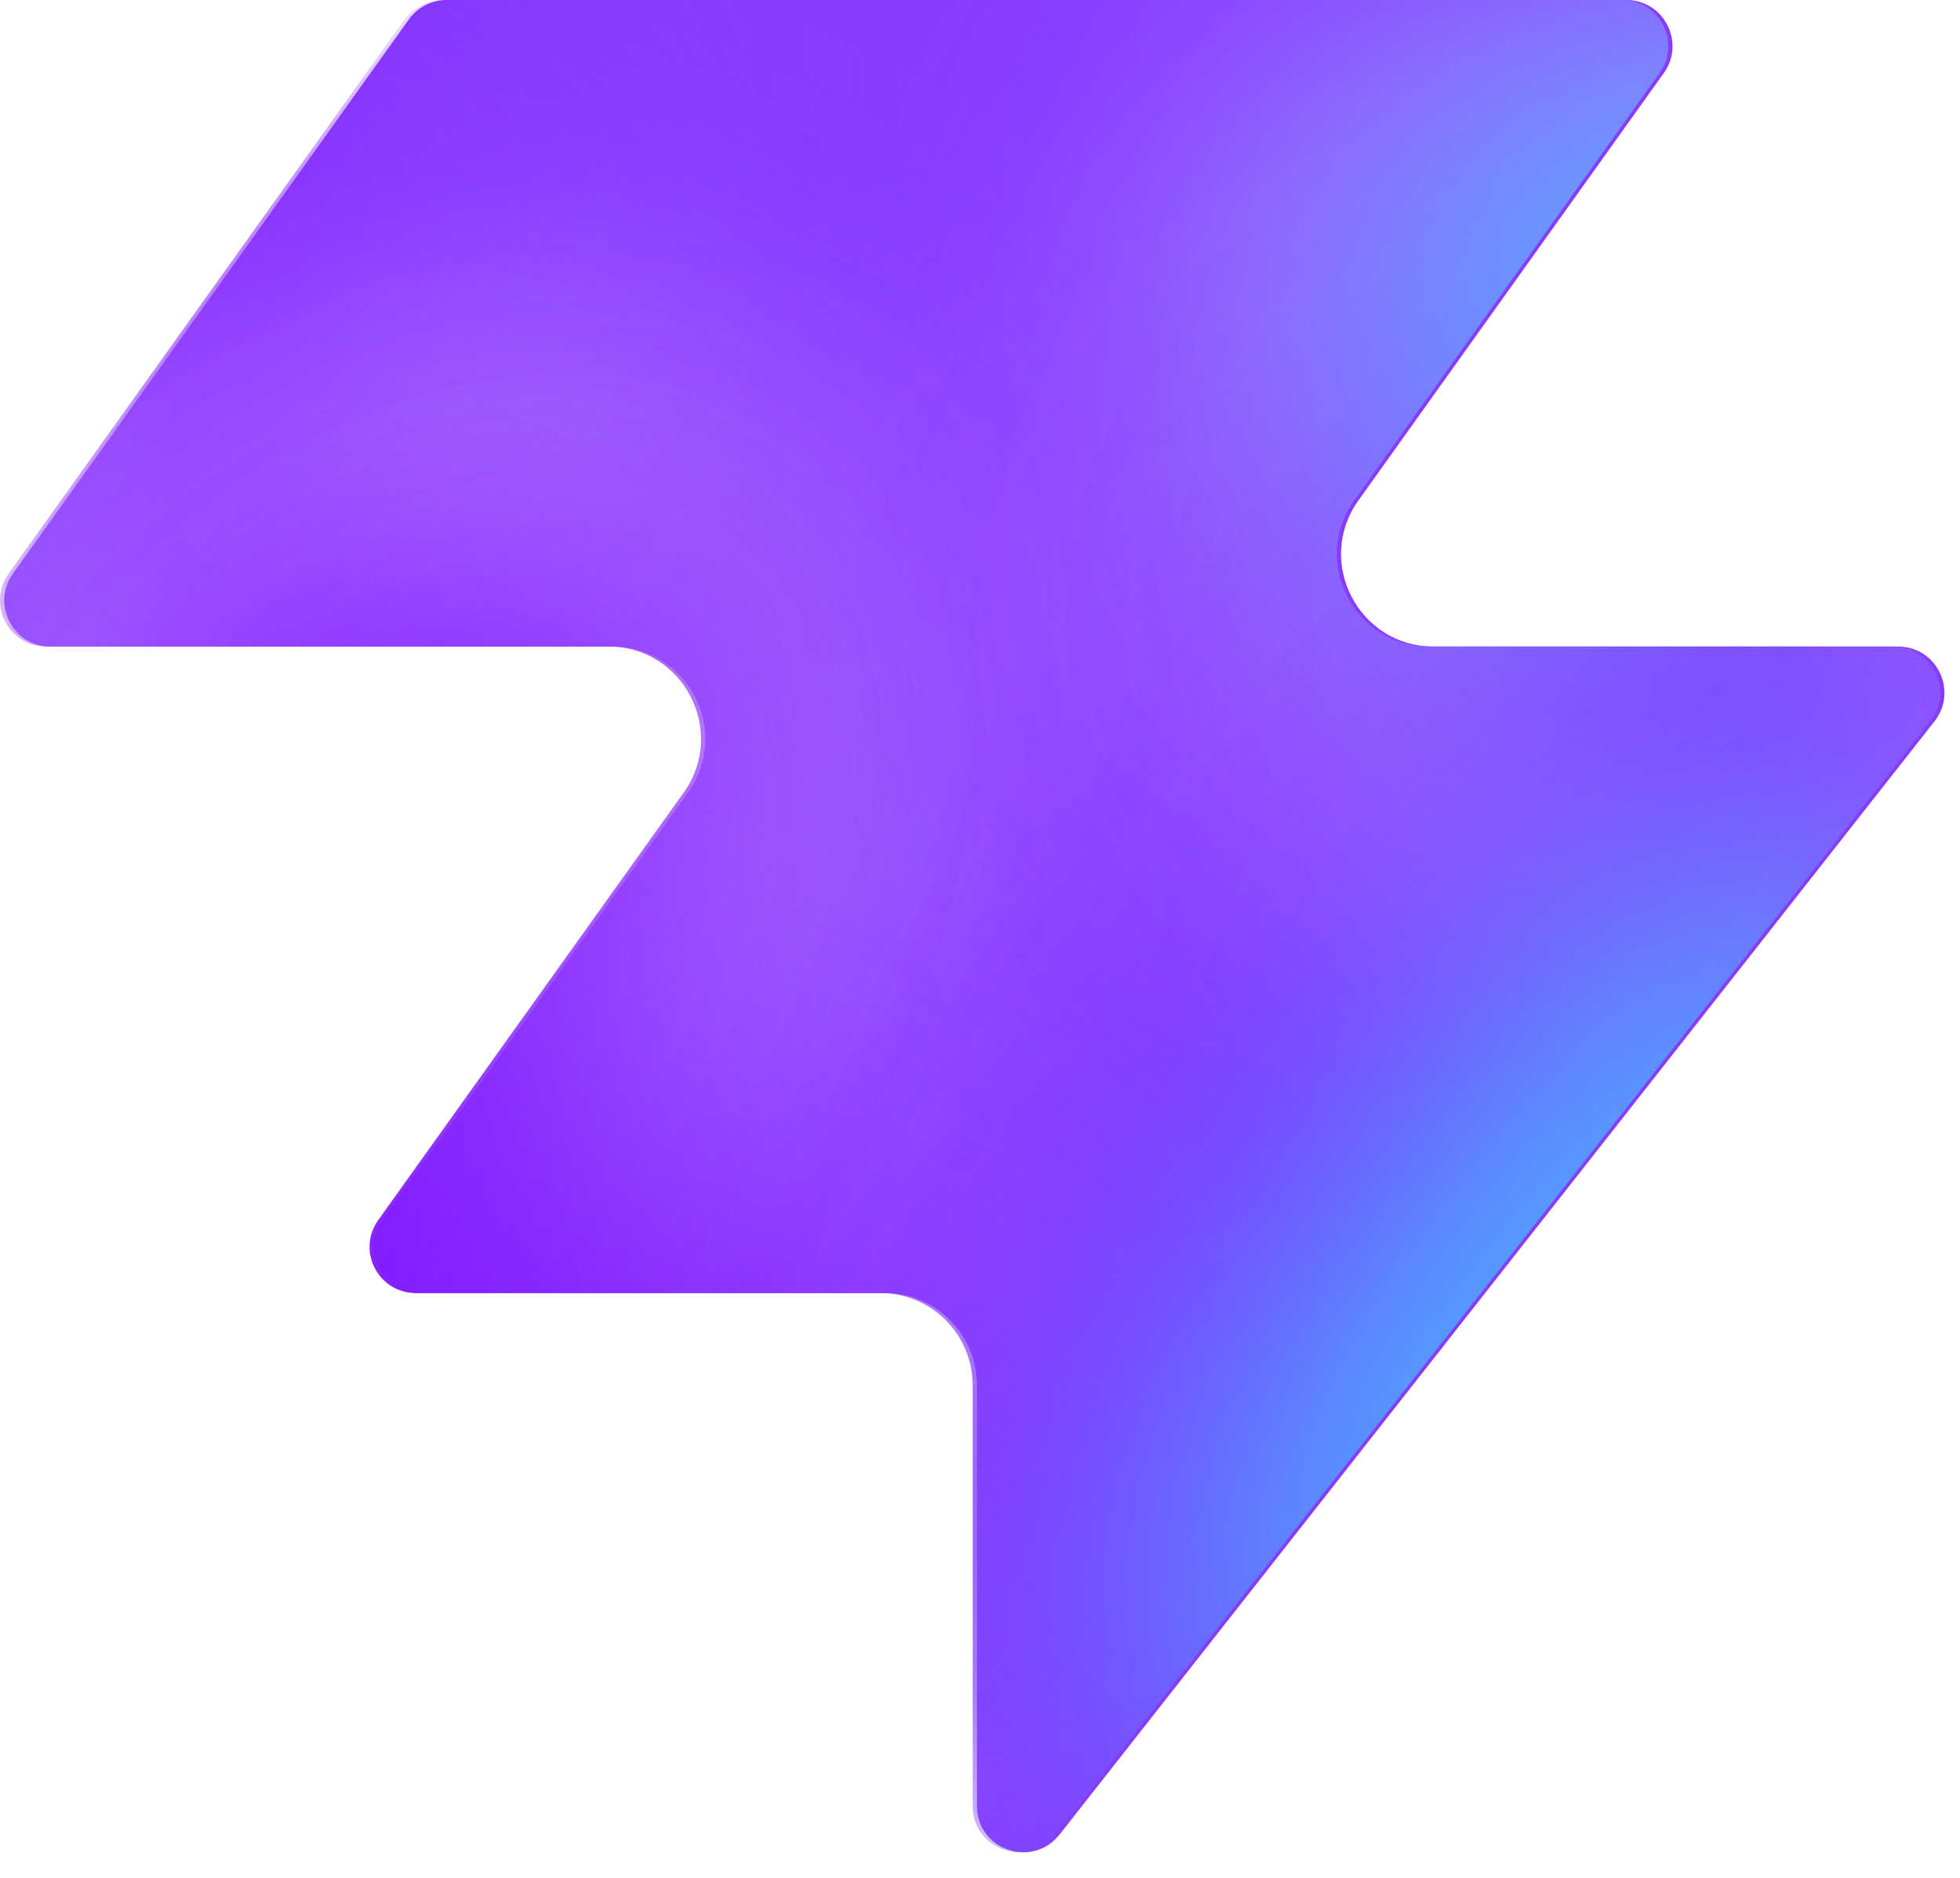
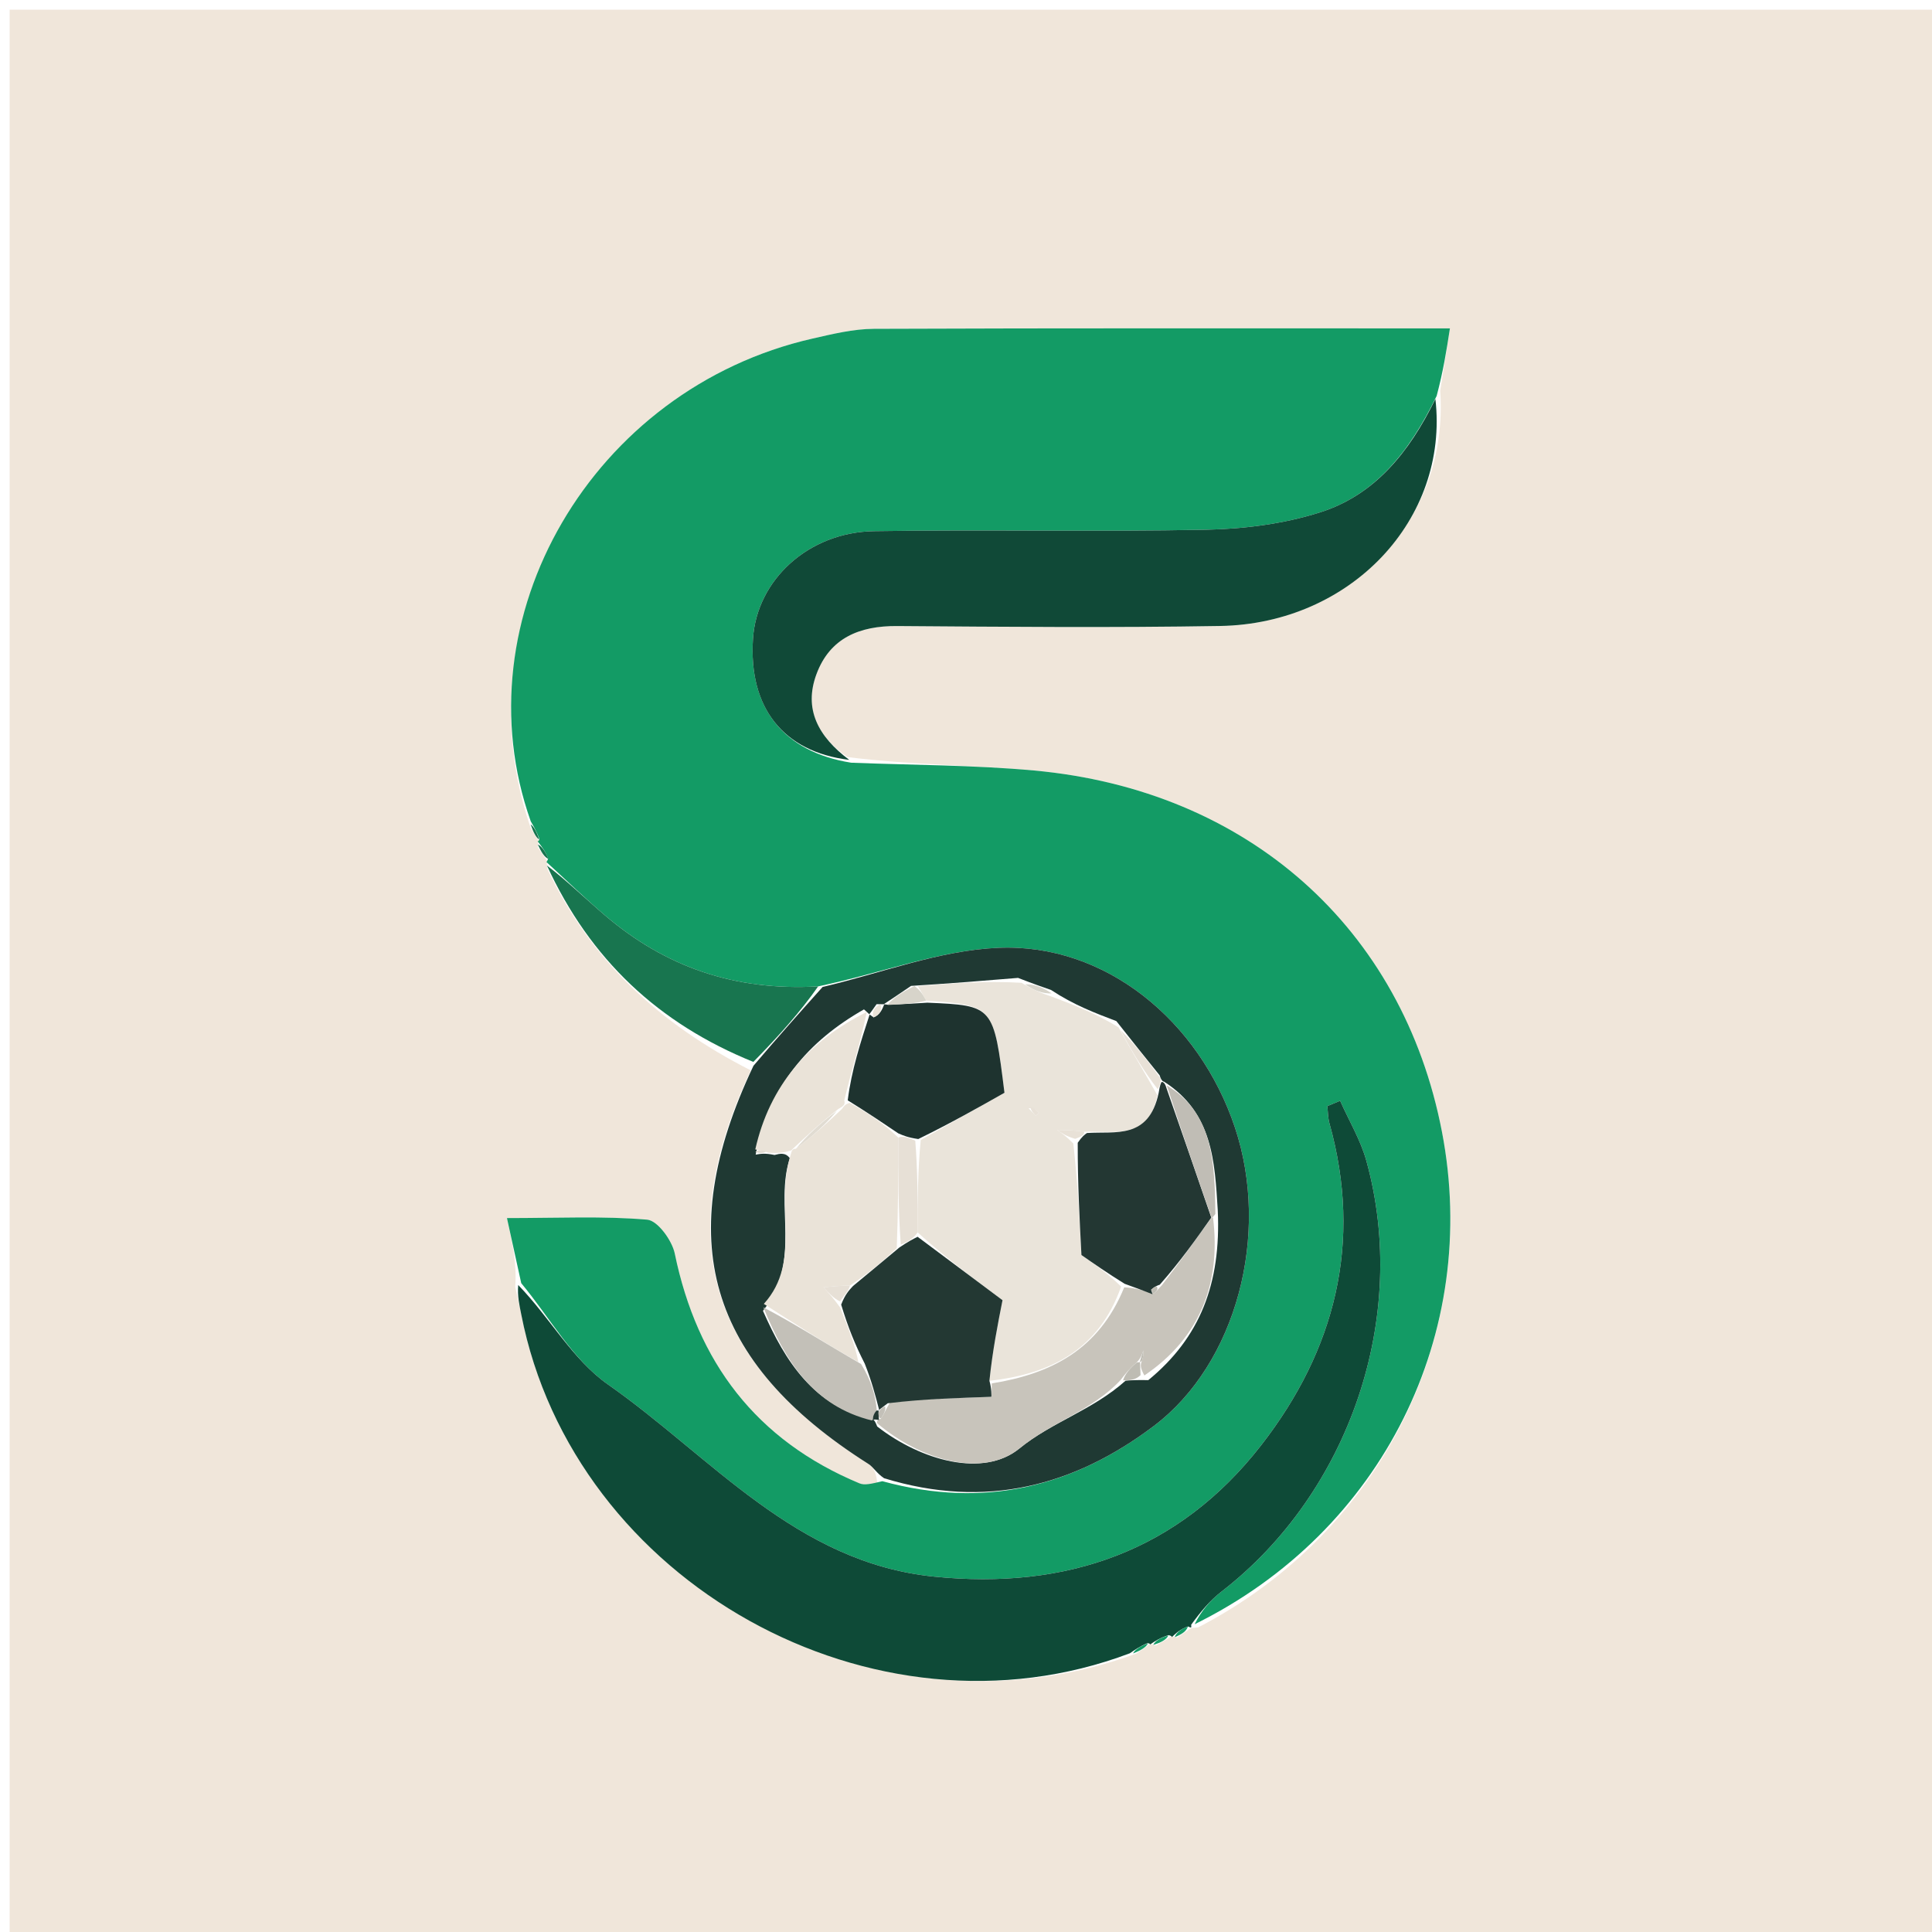
- <svg xmlns="http://www.w3.org/2000/svg" width="48" height="46" fill="none" viewBox="0 0 48 46">
-   <path fill="#863bff" d="M25.946 44.938c-.664.845-2.021.375-2.021-.698V33.937a2.26 2.26 0 0 0-2.262-2.262H10.287c-.92 0-1.456-1.04-.92-1.788l7.48-10.471c1.07-1.497 0-3.578-1.842-3.578H1.237c-.92 0-1.456-1.04-.92-1.788L10.013.474c.214-.297.556-.474.92-.474h28.894c.92 0 1.456 1.04.92 1.788l-7.48 10.471c-1.07 1.498 0 3.579 1.842 3.579h11.377c.943 0 1.473 1.088.89 1.83L25.947 44.94z" style="fill:#863bff;fill:color(display-p3 .525 .23 1);fill-opacity:1" />
-   <mask id="a" width="48" height="46" x="0" y="0" maskUnits="userSpaceOnUse" style="mask-type:alpha">
-     <path fill="#000" d="M25.842 44.938c-.664.844-2.021.375-2.021-.698V33.937a2.26 2.26 0 0 0-2.262-2.262H10.183c-.92 0-1.456-1.04-.92-1.788l7.48-10.471c1.07-1.498 0-3.579-1.842-3.579H1.133c-.92 0-1.456-1.04-.92-1.787L9.91.473c.214-.297.556-.474.92-.474h28.894c.92 0 1.456 1.04.92 1.788l-7.48 10.471c-1.07 1.498 0 3.578 1.842 3.578h11.377c.943 0 1.473 1.088.89 1.832L25.843 44.94z" style="fill:#000;fill-opacity:1" />
-   </mask>
-   <g mask="url(#a)">
-     <g filter="url(#b)">
-       <ellipse cx="5.508" cy="14.704" fill="#ede6ff" rx="5.508" ry="14.704" style="fill:#ede6ff;fill:color(display-p3 .927 .903 1);fill-opacity:1" transform="matrix(.00324 1 1 -.00324 -4.47 31.516)" />
-     </g>
-     <g filter="url(#c)">
-       <ellipse cx="10.399" cy="29.851" fill="#ede6ff" rx="10.399" ry="29.851" style="fill:#ede6ff;fill:color(display-p3 .927 .903 1);fill-opacity:1" transform="matrix(.00324 1 1 -.00324 -39.328 7.883)" />
-     </g>
-     <g filter="url(#d)">
-       <ellipse cx="5.508" cy="30.487" fill="#7e14ff" rx="5.508" ry="30.487" style="fill:#7e14ff;fill:color(display-p3 .492 .077 1);fill-opacity:1" transform="rotate(89.814 -25.913 -14.639)scale(1 -1)" />
-     </g>
-     <g filter="url(#e)">
-       <ellipse cx="5.508" cy="30.599" fill="#7e14ff" rx="5.508" ry="30.599" style="fill:#7e14ff;fill:color(display-p3 .492 .077 1);fill-opacity:1" transform="rotate(89.814 -32.644 -3.334)scale(1 -1)" />
-     </g>
-     <g filter="url(#f)">
-       <ellipse cx="5.508" cy="30.599" fill="#7e14ff" rx="5.508" ry="30.599" style="fill:#7e14ff;fill:color(display-p3 .492 .077 1);fill-opacity:1" transform="matrix(.00324 1 1 -.00324 -34.34 30.47)" />
-     </g>
-     <g filter="url(#g)">
-       <ellipse cx="14.072" cy="22.078" fill="#ede6ff" rx="14.072" ry="22.078" style="fill:#ede6ff;fill:color(display-p3 .927 .903 1);fill-opacity:1" transform="rotate(93.35 24.506 48.493)scale(-1 1)" />
-     </g>
-     <g filter="url(#h)">
-       <ellipse cx="3.47" cy="21.501" fill="#7e14ff" rx="3.47" ry="21.501" style="fill:#7e14ff;fill:color(display-p3 .492 .077 1);fill-opacity:1" transform="rotate(89.009 28.708 47.59)scale(-1 1)" />
-     </g>
-     <g filter="url(#i)">
-       <ellipse cx="3.47" cy="21.501" fill="#7e14ff" rx="3.47" ry="21.501" style="fill:#7e14ff;fill:color(display-p3 .492 .077 1);fill-opacity:1" transform="rotate(89.009 28.708 47.59)scale(-1 1)" />
-     </g>
-     <g filter="url(#j)">
-       <ellipse cx=".387" cy="8.972" fill="#7e14ff" rx="4.407" ry="29.108" style="fill:#7e14ff;fill:color(display-p3 .492 .077 1);fill-opacity:1" transform="rotate(39.51 .387 8.972)" />
-     </g>
-     <g filter="url(#k)">
-       <ellipse cx="47.523" cy="-6.092" fill="#7e14ff" rx="4.407" ry="29.108" style="fill:#7e14ff;fill:color(display-p3 .492 .077 1);fill-opacity:1" transform="rotate(37.892 47.523 -6.092)" />
-     </g>
-     <g filter="url(#l)">
-       <ellipse cx="41.412" cy="6.333" fill="#47bfff" rx="5.971" ry="9.665" style="fill:#47bfff;fill:color(display-p3 .28 .748 1);fill-opacity:1" transform="rotate(37.892 41.412 6.333)" />
-     </g>
-     <g filter="url(#m)">
-       <ellipse cx="-1.879" cy="38.332" fill="#7e14ff" rx="4.407" ry="29.108" style="fill:#7e14ff;fill:color(display-p3 .492 .077 1);fill-opacity:1" transform="rotate(37.892 -1.88 38.332)" />
-     </g>
-     <g filter="url(#n)">
-       <ellipse cx="-1.879" cy="38.332" fill="#7e14ff" rx="4.407" ry="29.108" style="fill:#7e14ff;fill:color(display-p3 .492 .077 1);fill-opacity:1" transform="rotate(37.892 -1.88 38.332)" />
-     </g>
-     <g filter="url(#o)">
-       <ellipse cx="35.651" cy="29.907" fill="#7e14ff" rx="4.407" ry="29.108" style="fill:#7e14ff;fill:color(display-p3 .492 .077 1);fill-opacity:1" transform="rotate(37.892 35.651 29.907)" />
-     </g>
-     <g filter="url(#p)">
-       <ellipse cx="38.418" cy="32.4" fill="#47bfff" rx="5.971" ry="15.297" style="fill:#47bfff;fill:color(display-p3 .28 .748 1);fill-opacity:1" transform="rotate(37.892 38.418 32.4)" />
-     </g>
-   </g>
-   <defs>
-     <filter id="b" width="60.045" height="41.654" x="-19.77" y="16.149" color-interpolation-filters="sRGB" filterUnits="userSpaceOnUse">
-       <feFlood flood-opacity="0" result="BackgroundImageFix" />
-       <feBlend in="SourceGraphic" in2="BackgroundImageFix" result="shape" />
-       <feGaussianBlur result="effect1_foregroundBlur_2002_17158" stdDeviation="7.659" />
-     </filter>
-     <filter id="c" width="90.34" height="51.437" x="-54.613" y="-7.533" color-interpolation-filters="sRGB" filterUnits="userSpaceOnUse">
-       <feFlood flood-opacity="0" result="BackgroundImageFix" />
-       <feBlend in="SourceGraphic" in2="BackgroundImageFix" result="shape" />
-       <feGaussianBlur result="effect1_foregroundBlur_2002_17158" stdDeviation="7.659" />
-     </filter>
-     <filter id="d" width="79.355" height="29.4" x="-49.64" y="2.03" color-interpolation-filters="sRGB" filterUnits="userSpaceOnUse">
-       <feFlood flood-opacity="0" result="BackgroundImageFix" />
-       <feBlend in="SourceGraphic" in2="BackgroundImageFix" result="shape" />
-       <feGaussianBlur result="effect1_foregroundBlur_2002_17158" stdDeviation="4.596" />
-     </filter>
-     <filter id="e" width="79.579" height="29.4" x="-45.045" y="20.029" color-interpolation-filters="sRGB" filterUnits="userSpaceOnUse">
-       <feFlood flood-opacity="0" result="BackgroundImageFix" />
-       <feBlend in="SourceGraphic" in2="BackgroundImageFix" result="shape" />
-       <feGaussianBlur result="effect1_foregroundBlur_2002_17158" stdDeviation="4.596" />
-     </filter>
-     <filter id="f" width="79.579" height="29.4" x="-43.513" y="21.178" color-interpolation-filters="sRGB" filterUnits="userSpaceOnUse">
-       <feFlood flood-opacity="0" result="BackgroundImageFix" />
-       <feBlend in="SourceGraphic" in2="BackgroundImageFix" result="shape" />
-       <feGaussianBlur result="effect1_foregroundBlur_2002_17158" stdDeviation="4.596" />
-     </filter>
-     <filter id="g" width="74.749" height="58.852" x="15.756" y="-17.901" color-interpolation-filters="sRGB" filterUnits="userSpaceOnUse">
-       <feFlood flood-opacity="0" result="BackgroundImageFix" />
-       <feBlend in="SourceGraphic" in2="BackgroundImageFix" result="shape" />
-       <feGaussianBlur result="effect1_foregroundBlur_2002_17158" stdDeviation="7.659" />
-     </filter>
-     <filter id="h" width="61.377" height="25.362" x="23.548" y="2.284" color-interpolation-filters="sRGB" filterUnits="userSpaceOnUse">
-       <feFlood flood-opacity="0" result="BackgroundImageFix" />
-       <feBlend in="SourceGraphic" in2="BackgroundImageFix" result="shape" />
-       <feGaussianBlur result="effect1_foregroundBlur_2002_17158" stdDeviation="4.596" />
-     </filter>
-     <filter id="i" width="61.377" height="25.362" x="23.548" y="2.284" color-interpolation-filters="sRGB" filterUnits="userSpaceOnUse">
-       <feFlood flood-opacity="0" result="BackgroundImageFix" />
-       <feBlend in="SourceGraphic" in2="BackgroundImageFix" result="shape" />
-       <feGaussianBlur result="effect1_foregroundBlur_2002_17158" stdDeviation="4.596" />
-     </filter>
-     <filter id="j" width="56.045" height="63.649" x="-27.636" y="-22.853" color-interpolation-filters="sRGB" filterUnits="userSpaceOnUse">
-       <feFlood flood-opacity="0" result="BackgroundImageFix" />
-       <feBlend in="SourceGraphic" in2="BackgroundImageFix" result="shape" />
-       <feGaussianBlur result="effect1_foregroundBlur_2002_17158" stdDeviation="4.596" />
-     </filter>
-     <filter id="k" width="54.814" height="64.646" x="20.116" y="-38.415" color-interpolation-filters="sRGB" filterUnits="userSpaceOnUse">
-       <feFlood flood-opacity="0" result="BackgroundImageFix" />
-       <feBlend in="SourceGraphic" in2="BackgroundImageFix" result="shape" />
-       <feGaussianBlur result="effect1_foregroundBlur_2002_17158" stdDeviation="4.596" />
-     </filter>
-     <filter id="l" width="33.541" height="35.313" x="24.641" y="-11.323" color-interpolation-filters="sRGB" filterUnits="userSpaceOnUse">
-       <feFlood flood-opacity="0" result="BackgroundImageFix" />
-       <feBlend in="SourceGraphic" in2="BackgroundImageFix" result="shape" />
-       <feGaussianBlur result="effect1_foregroundBlur_2002_17158" stdDeviation="4.596" />
-     </filter>
-     <filter id="m" width="54.814" height="64.646" x="-29.286" y="6.009" color-interpolation-filters="sRGB" filterUnits="userSpaceOnUse">
-       <feFlood flood-opacity="0" result="BackgroundImageFix" />
-       <feBlend in="SourceGraphic" in2="BackgroundImageFix" result="shape" />
-       <feGaussianBlur result="effect1_foregroundBlur_2002_17158" stdDeviation="4.596" />
-     </filter>
-     <filter id="n" width="54.814" height="64.646" x="-29.286" y="6.009" color-interpolation-filters="sRGB" filterUnits="userSpaceOnUse">
-       <feFlood flood-opacity="0" result="BackgroundImageFix" />
-       <feBlend in="SourceGraphic" in2="BackgroundImageFix" result="shape" />
-       <feGaussianBlur result="effect1_foregroundBlur_2002_17158" stdDeviation="4.596" />
-     </filter>
-     <filter id="o" width="54.814" height="64.646" x="8.244" y="-2.416" color-interpolation-filters="sRGB" filterUnits="userSpaceOnUse">
-       <feFlood flood-opacity="0" result="BackgroundImageFix" />
-       <feBlend in="SourceGraphic" in2="BackgroundImageFix" result="shape" />
-       <feGaussianBlur result="effect1_foregroundBlur_2002_17158" stdDeviation="4.596" />
-     </filter>
-     <filter id="p" width="39.409" height="43.623" x="18.713" y="10.588" color-interpolation-filters="sRGB" filterUnits="userSpaceOnUse">
-       <feFlood flood-opacity="0" result="BackgroundImageFix" />
-       <feBlend in="SourceGraphic" in2="BackgroundImageFix" result="shape" />
-       <feGaussianBlur result="effect1_foregroundBlur_2002_17158" stdDeviation="4.596" />
-     </filter>
-   </defs>
+ <svg xmlns="http://www.w3.org/2000/svg" version="1.1" id="Layer_1" x="0px" y="0px" width="100%" viewBox="0 0 200 200" enable-background="new 0 0 200 200" xml:space="preserve">
+   <path fill="#F0E6DA" opacity="1" stroke="none" d=" M128,201   C85.333,201 43.167,201 1,201   C1,134.333 1,67.667 1,1   C67.667,1 134.333,1 201,1   C201,67.667 201,134.333 201,201   C176.833,201 152.667,201 128,201  M55.693,87.738   C56.037,88.246 56.38,88.754 56.661,89.147   C56.661,89.147 56.568,89.239 56.664,89.953   C61.1,99.336 68.17,105.957 77.718,110.803   C69.476,128.312 73.281,141.013 89.889,151.54   C90.415,151.874 90.748,152.513 90.811,153.622   C90.194,153.608 89.503,153.776 88.973,153.555   C78.286,149.103 72.171,141.017 69.852,129.766   C69.571,128.405 68.075,126.352 67.001,126.26   C62.433,125.868 57.812,126.094 52.479,126.094   C53.074,128.805 53.517,130.82 53.333,133.213   C53.542,134.162 53.772,135.107 53.958,136.061   C59.386,163.836 90.493,181.161 117.616,171.18   C118.135,170.842 118.654,170.504 119.076,170.127   C119.076,170.127 119.066,170.231 119.689,170.328   C120.214,170.033 120.739,169.737 121.343,169.357   C121.343,169.357 121.313,169.469 121.893,169.495   C122.359,169.177 122.825,168.859 123.322,168.521   C123.322,168.521 123.346,168.554 124.061,168.454   C143.158,158.543 153.275,137.961 149.271,117.164   C145.214,96.086 129.178,81.782 107.036,79.761   C100.755,79.188 94.421,79.207 87.72,78.373   C84.684,76.241 83.177,73.403 84.522,69.784   C85.915,66.033 88.984,64.78 92.87,64.808   C104.012,64.89 115.157,64.99 126.295,64.802   C139.856,64.573 150.017,53.735 149.089,40.459   C149.409,38.403 149.729,36.348 150.096,33.994   C129.685,33.994 110.08,33.962 90.476,34.039   C88.346,34.048 86.193,34.575 84.094,35.053   C61.329,40.242 47.479,64.01 54.92,85.659   C55.213,86.188 55.505,86.716 55.82,87.079   C55.82,87.079 55.654,87.092 55.693,87.738  z" />
+   <path fill="#139B65" opacity="1" stroke="none" d=" M54.943,85.022   C47.479,64.01 61.329,40.242 84.094,35.053   C86.193,34.575 88.346,34.048 90.476,34.039   C110.08,33.962 129.685,33.994 150.096,33.994   C149.729,36.348 149.409,38.403 148.721,40.99   C145.878,46.837 142.306,51.263 136.614,53.054   C132.885,54.228 128.827,54.757 124.901,54.836   C113.437,55.068 101.964,54.802 90.498,54.985   C83.665,55.094 78.346,60.051 77.949,66.12   C77.48,73.277 81.088,77.834 88.112,78.955   C94.421,79.207 100.755,79.188 107.036,79.761   C129.178,81.782 145.214,96.086 149.271,117.164   C153.275,137.961 143.158,158.543 123.669,168.14   C124.324,166.802 125.28,165.661 126.432,164.773   C139.717,154.519 145.921,136.288 141.443,120.159   C140.845,118.006 139.649,116.019 138.73,113.956   C138.288,114.139 137.846,114.322 137.404,114.505   C137.474,115.101 137.465,115.719 137.625,116.29   C141.075,128.623 138.205,139.769 130.57,149.595   C122.032,160.583 110.403,164.61 96.671,163.21   C82.359,161.75 73.629,150.8 62.928,143.314   C59.28,140.762 56.912,136.381 53.959,132.835   C53.517,130.82 53.074,128.805 52.479,126.094   C57.812,126.094 62.433,125.868 67.001,126.26   C68.075,126.352 69.571,128.405 69.852,129.766   C72.171,141.017 78.286,149.103 88.973,153.555   C89.503,153.776 90.194,153.608 91.343,153.333   C102.056,156.258 111.195,153.839 119.449,147.613   C128,141.163 131.522,127.759 127.844,116.731   C124.143,105.637 114.418,97.651 103.361,98.116   C97.248,98.373 91.223,100.748 84.696,102.11   C76.03,102.611 68.857,100.07 62.641,94.771   C60.558,92.996 58.589,91.087 56.568,89.239   C56.568,89.239 56.661,89.147 56.744,88.864   C56.436,88.085 56.045,87.588 55.654,87.092   C55.654,87.092 55.82,87.079 55.835,86.839   C55.548,86.073 55.245,85.548 54.943,85.022  z" />
+   <path fill="#0E4A37" opacity="1" stroke="none" d=" M53.646,133.024   C56.912,136.381 59.28,140.762 62.928,143.314   C73.629,150.8 82.359,161.75 96.671,163.21   C110.403,164.61 122.032,160.583 130.57,149.595   C138.205,139.769 141.075,128.623 137.625,116.29   C137.465,115.719 137.474,115.101 137.404,114.505   C137.846,114.322 138.288,114.139 138.73,113.956   C139.649,116.019 140.845,118.006 141.443,120.159   C145.921,136.288 139.717,154.519 126.432,164.773   C125.28,165.661 124.324,166.802 123.311,168.19   C123.346,168.554 123.322,168.521 122.984,168.372   C122.202,168.638 121.757,169.053 121.313,169.469   C121.313,169.469 121.343,169.357 120.985,169.268   C120.107,169.53 119.586,169.88 119.066,170.231   C119.066,170.231 119.076,170.127 118.795,170.097   C117.997,170.427 117.479,170.787 116.961,171.147   C90.493,181.161 59.386,163.836 53.958,136.061   C53.772,135.107 53.542,134.162 53.646,133.024  z" />
+   <path fill="#104937" opacity="1" stroke="none" d=" M87.916,78.664   C81.088,77.834 77.48,73.277 77.949,66.12   C78.346,60.051 83.665,55.094 90.498,54.985   C101.964,54.802 113.437,55.068 124.901,54.836   C128.827,54.757 132.885,54.228 136.614,53.054   C142.306,51.263 145.878,46.837 148.593,41.302   C150.017,53.735 139.856,64.573 126.295,64.802   C115.157,64.99 104.012,64.89 92.87,64.808   C88.984,64.78 85.915,66.033 84.522,69.784   C83.177,73.403 84.684,76.241 87.916,78.664  z" />
+   <path fill="#1F3933" opacity="1" stroke="none" d=" M85.158,102.168   C91.223,100.748 97.248,98.373 103.361,98.116   C114.418,97.651 124.143,105.637 127.844,116.731   C131.522,127.759 128,141.163 119.449,147.613   C111.195,153.839 102.056,156.258 91.523,153.027   C90.748,152.513 90.415,151.874 89.889,151.54   C73.281,141.013 69.476,128.312 77.998,110.33   C80.572,107.295 82.865,104.732 85.158,102.168  M90.399,146.983   C90.399,146.983 90.523,146.934 90.807,147.668   C95.361,151.217 101.799,152.995 105.525,149.949   C108.874,147.21 113.087,145.998 116.517,142.931   C117.038,142.888 117.56,142.845 118.873,142.87   C124.217,138.492 126.413,132.863 126.063,125.303   C125.751,120.265 125.543,115.186 120.494,111.97   C120.494,111.97 120.25,111.999 120.044,111.315   C118.693,109.639 117.341,107.963 115.563,105.703   C113.353,104.865 111.144,104.028 108.81,102.484   C107.917,102.175 107.024,101.866 105.389,101.232   C101.933,101.517 98.477,101.802 94.314,102.06   C93.348,102.716 92.382,103.373 91.469,103.969   C91.469,103.969 91.547,103.949 90.743,103.952   C90.489,104.314 90.235,104.675 89.992,104.996   C89.992,104.996 90.022,105.027 89.439,104.491   C83.68,107.767 79.666,112.396 78.226,119.528   C78.705,119.441 79.184,119.354 80.176,119.563   C80.743,119.419 81.311,119.274 81.769,119.907   C80.122,124.797 83.1,130.515 78.981,135.697   C81.298,140.928 84.202,145.574 90.399,146.983  z" />
+   <path fill="#18754F" opacity="1" stroke="none" d=" M84.696,102.11   C82.865,104.732 80.572,107.295 77.987,109.929   C68.17,105.957 61.1,99.336 56.616,89.596   C58.589,91.087 60.558,92.996 62.641,94.771   C68.857,100.07 76.03,102.611 84.696,102.11  z" />
+   <path fill="#139B65" opacity="1" stroke="none" d=" M117.289,171.163   C117.479,170.787 117.997,170.427 118.844,170.116   C118.654,170.504 118.135,170.842 117.289,171.163  z" />
+   <path fill="#139B65" opacity="1" stroke="none" d=" M119.377,170.28   C119.586,169.88 120.107,169.53 120.946,169.311   C120.739,169.737 120.214,170.033 119.377,170.28  z" />
+   <path fill="#139B65" opacity="1" stroke="none" d=" M121.603,169.482   C121.757,169.053 122.202,168.638 122.968,168.382   C122.825,168.859 122.359,169.177 121.603,169.482  z" />
+   <path fill="#18754F" opacity="1" stroke="none" d=" M54.932,85.341   C55.245,85.548 55.548,86.073 55.824,86.922   C55.505,86.716 55.213,86.188 54.932,85.341  z" />
+   <path fill="#18754F" opacity="1" stroke="none" d=" M55.674,87.415   C56.045,87.588 56.436,88.085 56.775,88.921   C56.38,88.754 56.037,88.246 55.674,87.415  z" />
+   <path fill="#EAE4DA" opacity="1" stroke="none" d=" M95.021,102.087   C98.477,101.802 101.933,101.517 105.756,101.738   C107.06,102.559 107.997,102.875 108.935,103.191   C111.144,104.028 113.353,104.865 115.788,106.343   C117.246,108.99 118.479,110.996 119.81,113.378   C118.916,118.004 115.449,117.087 112.238,117.151   C111.118,116.998 110.28,116.987 109.441,116.975   C109.913,117.305 110.386,117.636 111.111,118.373   C111.558,122.454 111.751,126.129 111.951,129.92   C113.173,130.772 114.638,131.794 116.06,133.183   C113.734,139.764 108.74,142.232 102.425,142.944   C102.74,139.858 103.298,137.038 103.781,134.596   C100.652,132.259 97.82,130.145 94.994,127.58   C95,124.145 95.001,121.162 95.316,118.012   C98.414,116.272 101.198,114.698 103.982,113.124   C102.861,104.111 102.845,104.091 95.882,103.579   C95.517,102.936 95.269,102.512 95.021,102.087  M106.483,114.725   C106.731,114.986 106.979,115.247 107.227,115.508   C107.335,115.405 107.443,115.303 107.551,115.2   C107.303,114.939 107.055,114.678 106.483,114.725  z" />
+   <path fill="#C8C4BB" opacity="1" stroke="none" d=" M102.668,143.21   C108.74,142.232 113.734,139.764 116.379,133.266   C117.596,133.313 118.451,133.645 119.452,133.881   C119.777,133.622 119.907,133.429 120.299,133.013   C122.202,130.563 123.797,128.304 125.422,126.049   C125.452,126.054 125.572,126.026 125.572,126.026   C126.413,132.863 124.217,138.492 118.465,142.388   C118.044,141.608 118.03,141.309 118.203,140.887   C118.378,140.44 118.367,140.116 118.357,139.792   C118.232,140.189 118.107,140.586 117.679,141.032   C116.915,141.679 116.453,142.275 115.992,142.872   C113.087,145.998 108.874,147.21 105.525,149.949   C101.799,152.995 95.361,151.217 90.783,147.317   C90.759,146.966 90.995,146.998 91.225,146.804   C91.586,146.236 91.719,145.863 92.14,145.174   C95.824,144.791 99.221,144.728 102.615,144.597   C102.65,144.596 102.651,143.692 102.668,143.21  z" />
+   <path fill="#EAE3D8" opacity="1" stroke="none" d=" M79.072,134.979   C83.1,130.515 80.122,124.797 81.871,119.469   C81.973,119.031 82.068,118.932 82.398,118.915   C84.148,117.602 85.567,116.306 87.148,114.806   C87.405,114.459 87.5,114.315 87.949,114.165   C89.865,115.214 91.427,116.269 92.991,117.762   C92.988,121.778 92.982,125.355 92.832,129.217   C91.228,130.708 89.77,131.914 87.991,133.074   C86.862,133.104 86.054,133.181 85.246,133.258   C85.777,133.839 86.308,134.421 86.962,135.339   C87.801,137.44 88.518,139.203 88.855,140.999   C85.342,139.014 82.207,136.996 79.072,134.979  z" />
+   <path fill="#233733" opacity="1" stroke="none" d=" M119.305,133.978   C118.451,133.645 117.596,133.313 116.423,132.898   C114.638,131.794 113.173,130.772 111.951,129.92   C111.751,126.129 111.558,122.454 111.565,118.3   C112.017,117.644 112.268,117.468 112.519,117.291   C115.449,117.087 118.916,118.004 119.946,113.128   C120.072,112.334 120.161,112.166 120.25,111.999   C120.25,111.999 120.494,111.97 120.663,112.382   C122.352,117.211 123.872,121.628 125.392,126.044   C123.797,128.304 122.202,130.563 120.056,132.993   C119.506,133.163 119.167,133.512 119.167,133.512   C119.167,133.512 119.305,133.978 119.305,133.978  z" />
+   <path fill="#1E332F" opacity="1" stroke="none" d=" M92.989,117.324   C91.427,116.269 89.865,115.214 87.756,113.905   C88.147,110.776 89.084,107.901 90.022,105.027   C90.022,105.027 89.992,104.996 90.43,105.31   C91.094,105.066 91.321,104.508 91.547,103.949   C91.547,103.949 91.469,103.969 91.906,104.002   C93.562,103.955 94.78,103.876 95.999,103.797   C102.845,104.091 102.861,104.111 103.982,113.124   C101.198,114.698 98.414,116.272 95.06,117.913   C93.99,117.761 93.489,117.542 92.989,117.324  z" />
+   <path fill="#EAE3D8" opacity="1" stroke="none" d=" M89.731,104.759   C89.084,107.901 88.147,110.776 87.402,113.911   C87.5,114.315 87.405,114.459 86.787,114.798   C84.865,116.306 83.467,117.619 82.068,118.932   C82.068,118.932 81.973,119.031 81.926,119.08   C81.311,119.274 80.743,119.419 79.552,119.327   C78.681,119.058 78.433,119.025 78.185,118.991   C79.666,112.396 83.68,107.767 89.731,104.759  z" />
+   <path fill="#C3C0B8" opacity="1" stroke="none" d=" M79.026,135.338   C82.207,136.996 85.342,139.014 89.141,141.202   C90.222,142.938 90.638,144.504 90.77,146.041   C90.42,146.359 90.353,146.707 90.286,147.054   C84.202,145.574 81.298,140.928 79.026,135.338  z" />
+   <path fill="#C0BDB5" opacity="1" stroke="none" d=" M125.422,126.049   C123.872,121.628 122.352,117.211 120.785,112.366   C125.543,115.186 125.751,120.265 125.817,125.665   C125.572,126.026 125.452,126.054 125.422,126.049  z" />
+   <path fill="#E8E1D7" opacity="1" stroke="none" d=" M120.147,111.657   C120.161,112.166 120.072,112.334 119.847,112.752   C118.479,110.996 117.246,108.99 116.002,106.636   C117.341,107.963 118.693,109.639 120.147,111.657  z" />
+   <path fill="#D7D4CA" opacity="1" stroke="none" d=" M108.872,102.838   C107.997,102.875 107.06,102.559 106.126,101.9   C107.024,101.866 107.917,102.175 108.872,102.838  z" />
+   <path fill="#D7D4CA" opacity="1" stroke="none" d=" M95.882,103.579   C94.78,103.876 93.562,103.955 91.879,104.032   C92.382,103.373 93.348,102.716 94.667,102.073   C95.269,102.512 95.517,102.936 95.882,103.579  z" />
+   <path fill="#BEBCB3" opacity="1" stroke="none" d=" M118.016,141.011   C118.03,141.309 118.044,141.608 118.069,142.354   C117.56,142.845 117.038,142.888 116.254,142.902   C116.453,142.275 116.915,141.679 117.687,141.04   C117.999,140.998 118.016,141.011 118.016,141.011  z" />
+   <path fill="#233833" opacity="1" stroke="none" d=" M90.342,147.019   C90.353,146.707 90.42,146.359 90.748,146.016   C91.009,146.021 90.959,145.977 90.944,146.233   C90.951,146.659 90.973,146.829 90.995,146.998   C90.995,146.998 90.759,146.966 90.641,146.95   C90.523,146.934 90.399,146.983 90.342,147.019  z" />
+   <path fill="#E1DCD2" opacity="1" stroke="none" d=" M78.205,119.26   C78.433,119.025 78.681,119.058 79.296,119.179   C79.184,119.354 78.705,119.441 78.205,119.26  z" />
+   <path fill="#EAE3D8" opacity="1" stroke="none" d=" M91.145,103.951   C91.321,104.508 91.094,105.066 90.424,105.331   C90.235,104.675 90.489,104.314 91.145,103.951  z" />
+   <path fill="#233833" opacity="1" stroke="none" d=" M91.031,146.046   C90.638,144.504 90.222,142.938 89.52,141.169   C88.518,139.203 87.801,137.44 87.077,135.055   C87.483,133.997 87.897,133.559 88.311,133.121   C89.77,131.914 91.228,130.708 93.106,129.136   C94.013,128.524 94.501,128.277 94.989,128.031   C97.82,130.145 100.652,132.259 103.781,134.596   C103.298,137.038 102.74,139.858 102.425,142.944   C102.651,143.692 102.65,144.596 102.615,144.597   C99.221,144.728 95.824,144.791 91.9,145.266   C91.234,145.775 91.097,145.876 90.959,145.977   C90.959,145.977 91.009,146.021 91.031,146.046  z" />
+   <path fill="#E7E0D6" opacity="1" stroke="none" d=" M94.994,127.58   C94.501,128.277 94.013,128.524 93.251,128.851   C92.982,125.355 92.988,121.778 92.991,117.762   C93.489,117.542 93.99,117.761 94.747,118.079   C95.001,121.162 95,124.145 94.994,127.58  z" />
+   <path fill="#E8E1D7" opacity="1" stroke="none" d=" M112.238,117.151   C112.268,117.468 112.017,117.644 111.312,117.893   C110.386,117.636 109.913,117.305 109.441,116.975   C110.28,116.987 111.118,116.998 112.238,117.151  z" />
+   <path fill="#E8E1D7" opacity="1" stroke="none" d=" M106.645,114.571   C107.055,114.678 107.303,114.939 107.551,115.2   C107.443,115.303 107.335,115.405 107.227,115.508   C106.979,115.247 106.731,114.986 106.645,114.571  z" />
+   <path fill="#BEBCB3" opacity="1" stroke="none" d=" M117.991,140.99   C118.107,140.586 118.232,140.189 118.357,139.792   C118.367,140.116 118.378,140.44 118.203,140.887   C118.016,141.011 117.999,140.998 117.991,140.99  z" />
+   <path fill="#BEBCB3" opacity="1" stroke="none" d=" M119.452,133.881   C119.305,133.978 119.167,133.512 119.167,133.512   C119.167,133.512 119.506,133.163 119.748,133.184   C119.907,133.429 119.777,133.622 119.452,133.881  z" />
+   <path fill="#C3C0B8" opacity="1" stroke="none" d=" M90.944,146.233   C91.097,145.876 91.234,145.775 91.612,145.582   C91.719,145.863 91.586,146.236 91.225,146.804   C90.973,146.829 90.951,146.659 90.944,146.233  z" />
+   <path fill="#E1DCD2" opacity="1" stroke="none" d=" M82.398,118.915   C83.467,117.619 84.865,116.306 86.625,115.001   C85.567,116.306 84.148,117.602 82.398,118.915  z" />
+   <path fill="#E7E0D6" opacity="1" stroke="none" d=" M87.991,133.074   C87.897,133.559 87.483,133.997 86.954,134.718   C86.308,134.421 85.777,133.839 85.246,133.258   C86.054,133.181 86.862,133.104 87.991,133.074  z" />
</svg>
